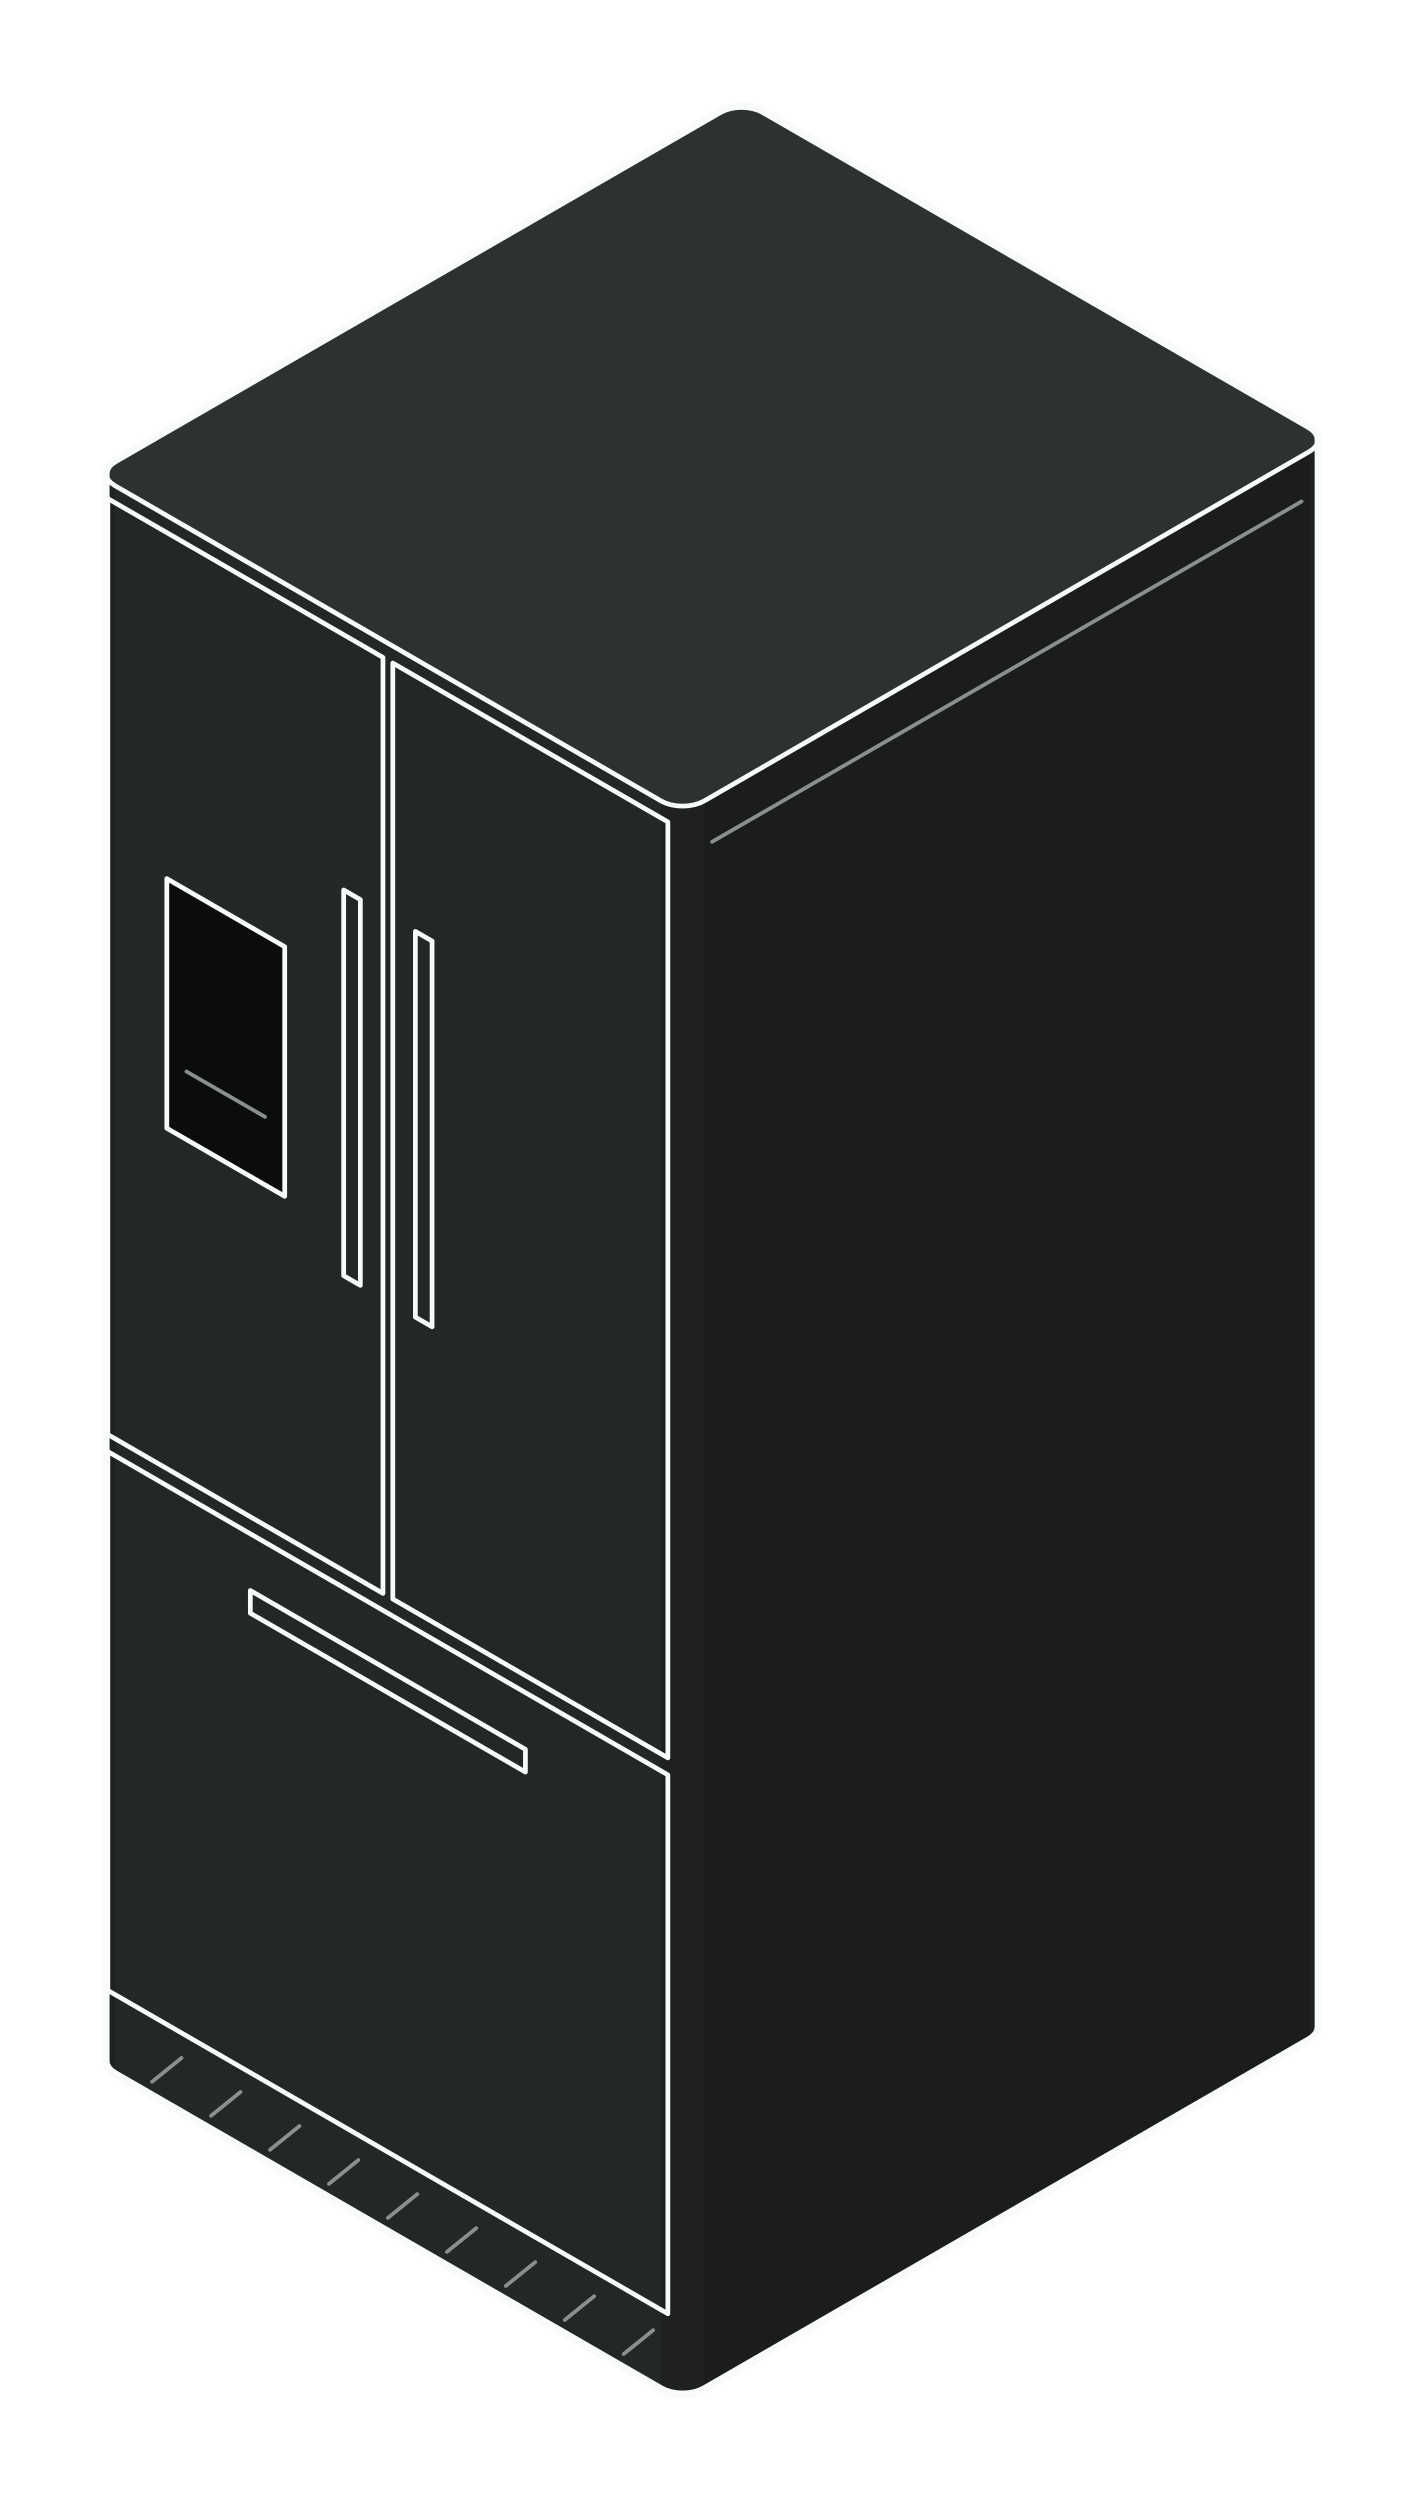
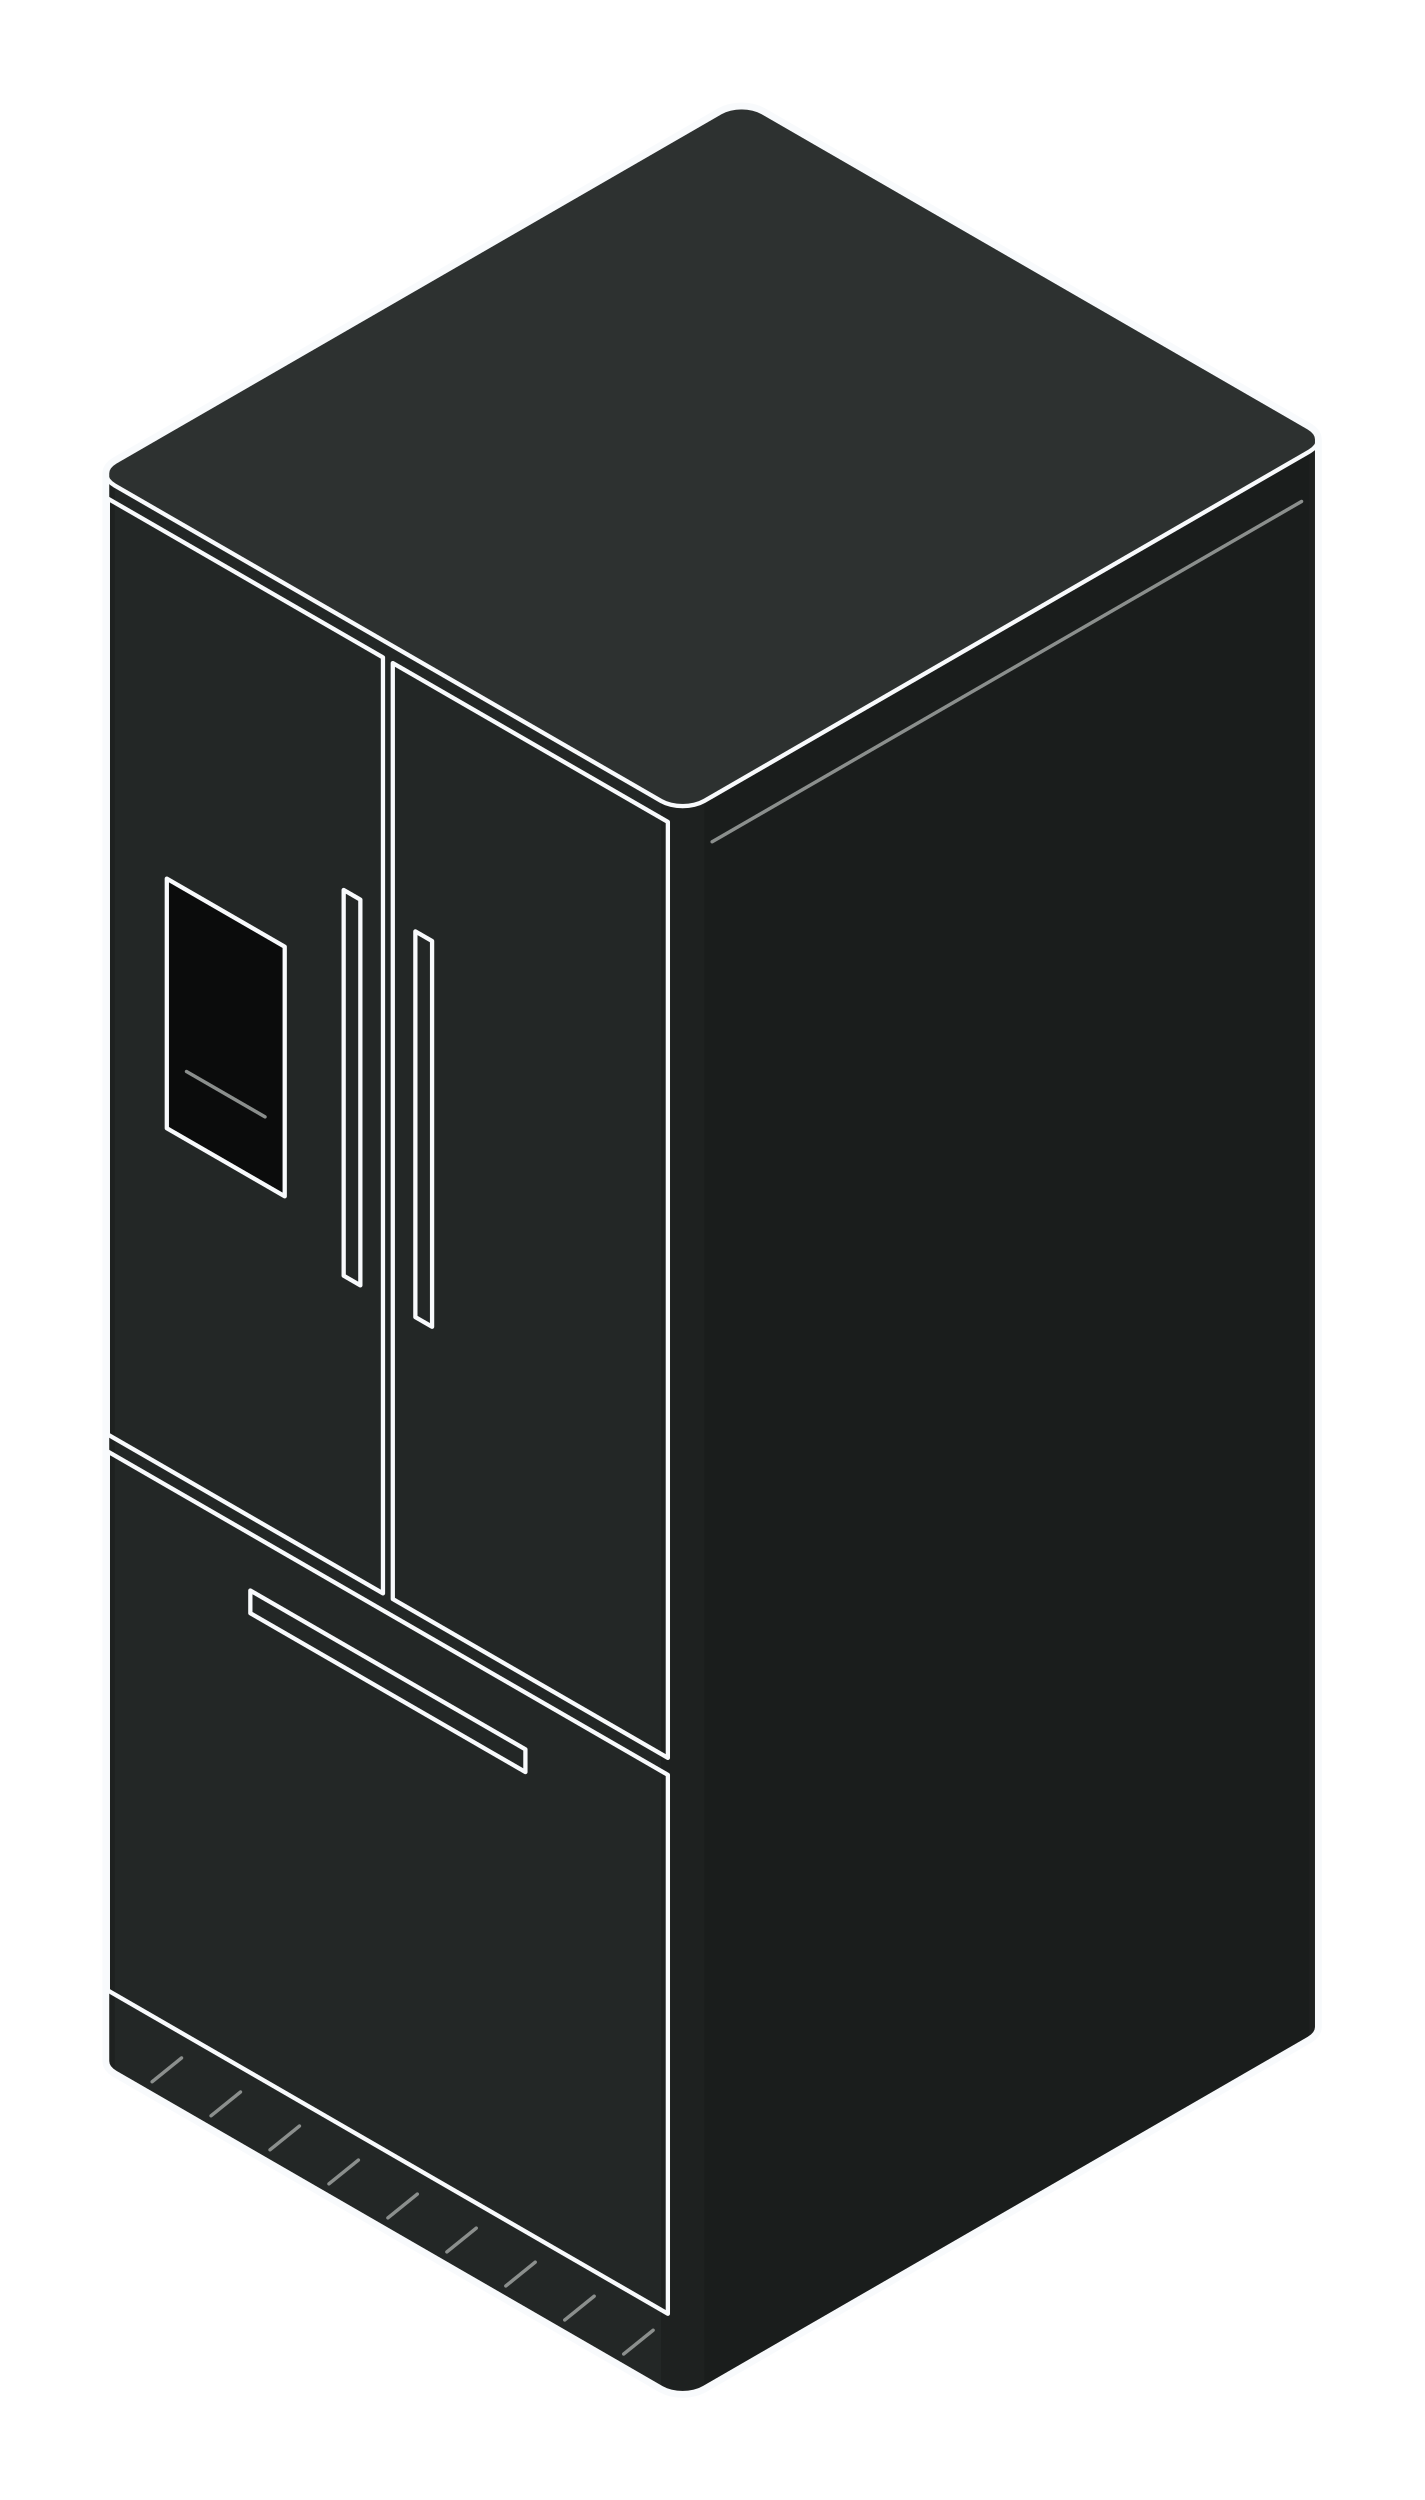
<svg xmlns="http://www.w3.org/2000/svg" viewBox="-196.1 -446.1 376.7 661.1">
-   <polygon points="-168.12,-321.00 -167.97,-321.91 -167.51,-322.79 -166.76,-323.59 -165.76,-324.30 -5.72,-416.70 -4.49,-417.28 -3.09,-417.71 -1.58,-417.98 -0.00,-418.07 1.58,-417.98 3.09,-417.71 4.49,-417.28 5.72,-416.70 150.17,-333.30 151.17,-332.59 151.92,-331.79 152.38,-330.91 152.54,-330.00 152.54,90.00 152.38,90.91 151.92,91.79 151.17,92.59 150.17,93.30 -9.87,185.70 -11.10,186.28 -12.49,186.71 -14.01,186.98 -15.59,187.07 -17.16,186.98 -18.68,186.71 -20.08,186.28 -21.30,185.70 -165.76,102.30 -166.76,101.59 -167.51,100.79 -167.97,99.91 -168.12,99.00" fill="#1e2120" stroke="none" stroke-width="1.25" stroke-linejoin="round" stroke-linecap="round" vector-effect="non-scaling-stroke" data-f="side" />
-   <polygon points="-165.76,102.30 -21.30,185.70 -21.30,-234.30 -165.76,-317.70" fill="#232726" stroke="none" stroke-width="1.25" stroke-linejoin="round" stroke-linecap="round" vector-effect="non-scaling-stroke" data-f="left" />
-   <polygon points="150.17,93.30 -9.87,185.70 -9.87,-234.30 150.17,-326.70" fill="#1a1d1c" stroke="none" stroke-width="1.25" stroke-linejoin="round" stroke-linecap="round" vector-effect="non-scaling-stroke" data-f="right" />
-   <polygon points="150.17,-333.30 151.17,-332.59 151.92,-331.79 152.38,-330.91 152.54,-330.00 152.38,-329.09 151.92,-328.21 151.17,-327.41 150.17,-326.70 -9.87,-234.30 -11.10,-233.72 -12.50,-233.29 -14.01,-233.02 -15.59,-232.93 -17.17,-233.02 -18.68,-233.29 -20.08,-233.72 -21.30,-234.30 -165.76,-317.70 -166.76,-318.41 -167.51,-319.21 -167.97,-320.09 -168.12,-321.00 -167.97,-321.91 -167.51,-322.79 -166.76,-323.59 -165.76,-324.30 -5.72,-416.70 -4.49,-417.28 -3.09,-417.71 -1.58,-417.98 -0.00,-418.07 1.58,-417.98 3.09,-417.71 4.49,-417.28 5.72,-416.70" fill="#2d3130" stroke="#f8fafc" stroke-width="1.25" stroke-linejoin="round" stroke-linecap="round" vector-effect="non-scaling-stroke" data-f="top" data-s="stroke" />
-   <polygon points="-168.12,-321.00 -167.97,-321.91 -167.51,-322.79 -166.76,-323.59 -165.76,-324.30 -5.72,-416.70 -4.49,-417.28 -3.09,-417.71 -1.58,-417.98 -0.00,-418.07 1.58,-417.98 3.09,-417.71 4.49,-417.28 5.72,-416.70 150.17,-333.30 151.17,-332.59 151.92,-331.79 152.38,-330.91 152.54,-330.00 152.54,90.00 152.38,90.91 151.92,91.79 151.17,92.59 150.17,93.30 -9.87,185.70 -11.10,186.28 -12.49,186.71 -14.01,186.98 -15.59,187.07 -17.16,186.98 -18.68,186.71 -20.08,186.28 -21.30,185.70 -165.76,102.30 -166.76,101.59 -167.51,100.79 -167.97,99.91 -168.12,99.00" fill="none" stroke="#f8fafc" stroke-width="2.0" stroke-linejoin="round" stroke-linecap="round" vector-effect="non-scaling-stroke" data-s="stroke" />
-   <polygon points="-167.58,-66.75 -94.83,-24.75 -94.83,-272.25 -167.58,-314.25" fill="none" stroke="#f8fafc" stroke-width="1.25" stroke-linejoin="round" stroke-linecap="round" vector-effect="non-scaling-stroke" data-s="stroke" />
-   <polygon points="-92.23,-23.25 -19.49,18.75 -19.49,-228.75 -92.23,-270.75" fill="none" stroke="#f8fafc" stroke-width="1.25" stroke-linejoin="round" stroke-linecap="round" vector-effect="non-scaling-stroke" data-s="stroke" />
-   <polygon points="-167.58,80.25 -19.49,165.75 -19.49,23.25 -167.58,-62.25" fill="none" stroke="#f8fafc" stroke-width="1.25" stroke-linejoin="round" stroke-linecap="round" vector-effect="non-scaling-stroke" data-s="stroke" />
-   <polygon points="-105.22,-108.75 -100.81,-106.20 -100.81,-208.20 -105.22,-210.75" fill="none" stroke="#f8fafc" stroke-width="1.25" stroke-linejoin="round" stroke-linecap="round" vector-effect="non-scaling-stroke" data-s="stroke" />
-   <polygon points="-86.26,-97.80 -81.84,-95.25 -81.84,-197.25 -86.26,-199.80" fill="none" stroke="#f8fafc" stroke-width="1.25" stroke-linejoin="round" stroke-linecap="round" vector-effect="non-scaling-stroke" data-s="stroke" />
-   <polygon points="-129.90,-19.50 -57.16,22.50 -57.16,16.50 -129.90,-25.50" fill="none" stroke="#f8fafc" stroke-width="1.25" stroke-linejoin="round" stroke-linecap="round" vector-effect="non-scaling-stroke" data-s="stroke" />
-   <polygon points="-151.99,-147.75 -120.81,-129.75 -120.81,-195.75 -151.99,-213.75" fill="#0b0c0c" stroke="#f8fafc" stroke-width="1.25" stroke-linejoin="round" stroke-linecap="round" vector-effect="non-scaling-stroke" data-f="accent" data-s="stroke" />
-   <line x1="-146.79" y1="-162.75" x2="-126.01" y2="-150.75" fill="none" stroke="#8b8f8d" stroke-width="1" stroke-linejoin="round" stroke-linecap="round" vector-effect="non-scaling-stroke" data-s="muted" />
-   <line x1="-155.88" y1="104.40" x2="-148.09" y2="98.10" fill="none" stroke="#8b8f8d" stroke-width="1" stroke-linejoin="round" stroke-linecap="round" vector-effect="non-scaling-stroke" data-s="muted" />
-   <line x1="-140.30" y1="113.40" x2="-132.50" y2="107.10" fill="none" stroke="#8b8f8d" stroke-width="1" stroke-linejoin="round" stroke-linecap="round" vector-effect="non-scaling-stroke" data-s="muted" />
-   <line x1="-124.71" y1="122.40" x2="-116.91" y2="116.10" fill="none" stroke="#8b8f8d" stroke-width="1" stroke-linejoin="round" stroke-linecap="round" vector-effect="non-scaling-stroke" data-s="muted" />
-   <line x1="-109.12" y1="131.40" x2="-101.32" y2="125.10" fill="none" stroke="#8b8f8d" stroke-width="1" stroke-linejoin="round" stroke-linecap="round" vector-effect="non-scaling-stroke" data-s="muted" />
-   <line x1="-93.53" y1="140.40" x2="-85.74" y2="134.10" fill="none" stroke="#8b8f8d" stroke-width="1" stroke-linejoin="round" stroke-linecap="round" vector-effect="non-scaling-stroke" data-s="muted" />
-   <line x1="-77.94" y1="149.40" x2="-70.15" y2="143.10" fill="none" stroke="#8b8f8d" stroke-width="1" stroke-linejoin="round" stroke-linecap="round" vector-effect="non-scaling-stroke" data-s="muted" />
-   <line x1="-62.35" y1="158.40" x2="-54.56" y2="152.10" fill="none" stroke="#8b8f8d" stroke-width="1" stroke-linejoin="round" stroke-linecap="round" vector-effect="non-scaling-stroke" data-s="muted" />
-   <line x1="-46.77" y1="167.40" x2="-38.97" y2="161.10" fill="none" stroke="#8b8f8d" stroke-width="1" stroke-linejoin="round" stroke-linecap="round" vector-effect="non-scaling-stroke" data-s="muted" />
-   <line x1="-31.18" y1="176.40" x2="-23.38" y2="170.10" fill="none" stroke="#8b8f8d" stroke-width="1" stroke-linejoin="round" stroke-linecap="round" vector-effect="non-scaling-stroke" data-s="muted" />
-   <line x1="148.09" y1="-313.50" x2="-7.79" y2="-223.50" fill="none" stroke="#8b8f8d" stroke-width="1" stroke-linejoin="round" stroke-linecap="round" vector-effect="non-scaling-stroke" data-s="muted" />
+   <polygon points="-168.12,-321.00 -167.97,-321.91 -167.51,-322.79 -166.76,-323.59 -165.76,-324.30 -5.72,-416.70 -4.49,-417.28 -3.09,-417.71 -1.58,-417.98 -0.00,-418.07 1.58,-417.98 3.09,-417.71 4.49,-417.28 5.72,-416.70 150.17,-333.30 151.17,-332.59 151.92,-331.79 152.38,-330.91 152.54,-330.00 152.54,90.00 152.38,90.91 151.92,91.79 151.17,92.59 150.17,93.30 -9.87,185.70 -11.10,186.28 -12.49,186.71 -14.01,186.98 -15.59,187.07 -17.16,186.98 -18.68,186.71 -20.08,186.28 -21.30,185.70 -165.76,102.30 -166.76,101.59 -167.51,100.79 -167.97,99.91 -168.12,99.00" fill="#1e2120" stroke="none" stroke-width="1.135" stroke-linejoin="round" stroke-linecap="round" data-f="side" />
+   <polygon points="-165.76,102.30 -21.30,185.70 -21.30,-234.30 -165.76,-317.70" fill="#232726" stroke="none" stroke-width="1.135" stroke-linejoin="round" stroke-linecap="round" data-f="left" />
+   <polygon points="150.17,93.30 -9.87,185.70 -9.87,-234.30 150.17,-326.70" fill="#1a1d1c" stroke="none" stroke-width="1.135" stroke-linejoin="round" stroke-linecap="round" data-f="right" />
+   <polygon points="150.17,-333.30 151.17,-332.59 151.92,-331.79 152.38,-330.91 152.54,-330.00 152.38,-329.09 151.92,-328.21 151.17,-327.41 150.17,-326.70 -9.87,-234.30 -11.10,-233.72 -12.50,-233.29 -14.01,-233.02 -15.59,-232.93 -17.17,-233.02 -18.68,-233.29 -20.08,-233.72 -21.30,-234.30 -165.76,-317.70 -166.76,-318.41 -167.51,-319.21 -167.97,-320.09 -168.12,-321.00 -167.97,-321.91 -167.51,-322.79 -166.76,-323.59 -165.76,-324.30 -5.72,-416.70 -4.49,-417.28 -3.09,-417.71 -1.58,-417.98 -0.00,-418.07 1.58,-417.98 3.09,-417.71 4.49,-417.28 5.72,-416.70" fill="#2d3130" stroke="#f8fafc" stroke-width="1.135" stroke-linejoin="round" stroke-linecap="round" data-f="top" data-s="stroke" />
+   <polygon points="-168.12,-321.00 -167.97,-321.91 -167.51,-322.79 -166.76,-323.59 -165.76,-324.30 -5.72,-416.70 -4.49,-417.28 -3.09,-417.71 -1.58,-417.98 -0.00,-418.07 1.58,-417.98 3.09,-417.71 4.49,-417.28 5.72,-416.70 150.17,-333.30 151.17,-332.59 151.92,-331.79 152.38,-330.91 152.54,-330.00 152.54,90.00 152.38,90.91 151.92,91.79 151.17,92.59 150.17,93.30 -9.87,185.70 -11.10,186.28 -12.49,186.71 -14.01,186.98 -15.59,187.07 -17.16,186.98 -18.68,186.71 -20.08,186.28 -21.30,185.70 -165.76,102.30 -166.76,101.59 -167.51,100.79 -167.97,99.91 -168.12,99.00" fill="none" stroke="#f8fafc" stroke-width="1.815" stroke-linejoin="round" stroke-linecap="round" data-s="stroke" />
+   <polygon points="-167.58,-66.75 -94.83,-24.75 -94.83,-272.25 -167.58,-314.25" fill="none" stroke="#f8fafc" stroke-width="1.135" stroke-linejoin="round" stroke-linecap="round" data-s="stroke" />
+   <polygon points="-92.23,-23.25 -19.49,18.75 -19.49,-228.75 -92.23,-270.75" fill="none" stroke="#f8fafc" stroke-width="1.135" stroke-linejoin="round" stroke-linecap="round" data-s="stroke" />
+   <polygon points="-167.58,80.25 -19.49,165.75 -19.49,23.25 -167.58,-62.25" fill="none" stroke="#f8fafc" stroke-width="1.135" stroke-linejoin="round" stroke-linecap="round" data-s="stroke" />
+   <polygon points="-105.22,-108.75 -100.81,-106.20 -100.81,-208.20 -105.22,-210.75" fill="none" stroke="#f8fafc" stroke-width="1.135" stroke-linejoin="round" stroke-linecap="round" data-s="stroke" />
+   <polygon points="-86.26,-97.80 -81.84,-95.25 -81.84,-197.25 -86.26,-199.80" fill="none" stroke="#f8fafc" stroke-width="1.135" stroke-linejoin="round" stroke-linecap="round" data-s="stroke" />
+   <polygon points="-129.90,-19.50 -57.16,22.50 -57.16,16.50 -129.90,-25.50" fill="none" stroke="#f8fafc" stroke-width="1.135" stroke-linejoin="round" stroke-linecap="round" data-s="stroke" />
+   <polygon points="-151.99,-147.75 -120.81,-129.75 -120.81,-195.75 -151.99,-213.75" fill="#0b0c0c" stroke="#f8fafc" stroke-width="1.135" stroke-linejoin="round" stroke-linecap="round" data-f="accent" data-s="stroke" />
+   <line x1="-146.79" y1="-162.75" x2="-126.01" y2="-150.75" fill="none" stroke="#8b8f8d" stroke-width="0.908" stroke-linejoin="round" stroke-linecap="round" data-s="muted" />
+   <line x1="-155.88" y1="104.40" x2="-148.09" y2="98.10" fill="none" stroke="#8b8f8d" stroke-width="0.908" stroke-linejoin="round" stroke-linecap="round" data-s="muted" />
+   <line x1="-140.30" y1="113.40" x2="-132.50" y2="107.10" fill="none" stroke="#8b8f8d" stroke-width="0.908" stroke-linejoin="round" stroke-linecap="round" data-s="muted" />
+   <line x1="-124.71" y1="122.40" x2="-116.91" y2="116.10" fill="none" stroke="#8b8f8d" stroke-width="0.908" stroke-linejoin="round" stroke-linecap="round" data-s="muted" />
+   <line x1="-109.12" y1="131.40" x2="-101.32" y2="125.10" fill="none" stroke="#8b8f8d" stroke-width="0.908" stroke-linejoin="round" stroke-linecap="round" data-s="muted" />
+   <line x1="-93.53" y1="140.40" x2="-85.74" y2="134.10" fill="none" stroke="#8b8f8d" stroke-width="0.908" stroke-linejoin="round" stroke-linecap="round" data-s="muted" />
+   <line x1="-77.94" y1="149.40" x2="-70.15" y2="143.10" fill="none" stroke="#8b8f8d" stroke-width="0.908" stroke-linejoin="round" stroke-linecap="round" data-s="muted" />
+   <line x1="-62.35" y1="158.40" x2="-54.56" y2="152.10" fill="none" stroke="#8b8f8d" stroke-width="0.908" stroke-linejoin="round" stroke-linecap="round" data-s="muted" />
+   <line x1="-46.77" y1="167.40" x2="-38.97" y2="161.10" fill="none" stroke="#8b8f8d" stroke-width="0.908" stroke-linejoin="round" stroke-linecap="round" data-s="muted" />
+   <line x1="-31.18" y1="176.40" x2="-23.38" y2="170.10" fill="none" stroke="#8b8f8d" stroke-width="0.908" stroke-linejoin="round" stroke-linecap="round" data-s="muted" />
+   <line x1="148.09" y1="-313.50" x2="-7.79" y2="-223.50" fill="none" stroke="#8b8f8d" stroke-width="0.908" stroke-linejoin="round" stroke-linecap="round" data-s="muted" />
</svg>
